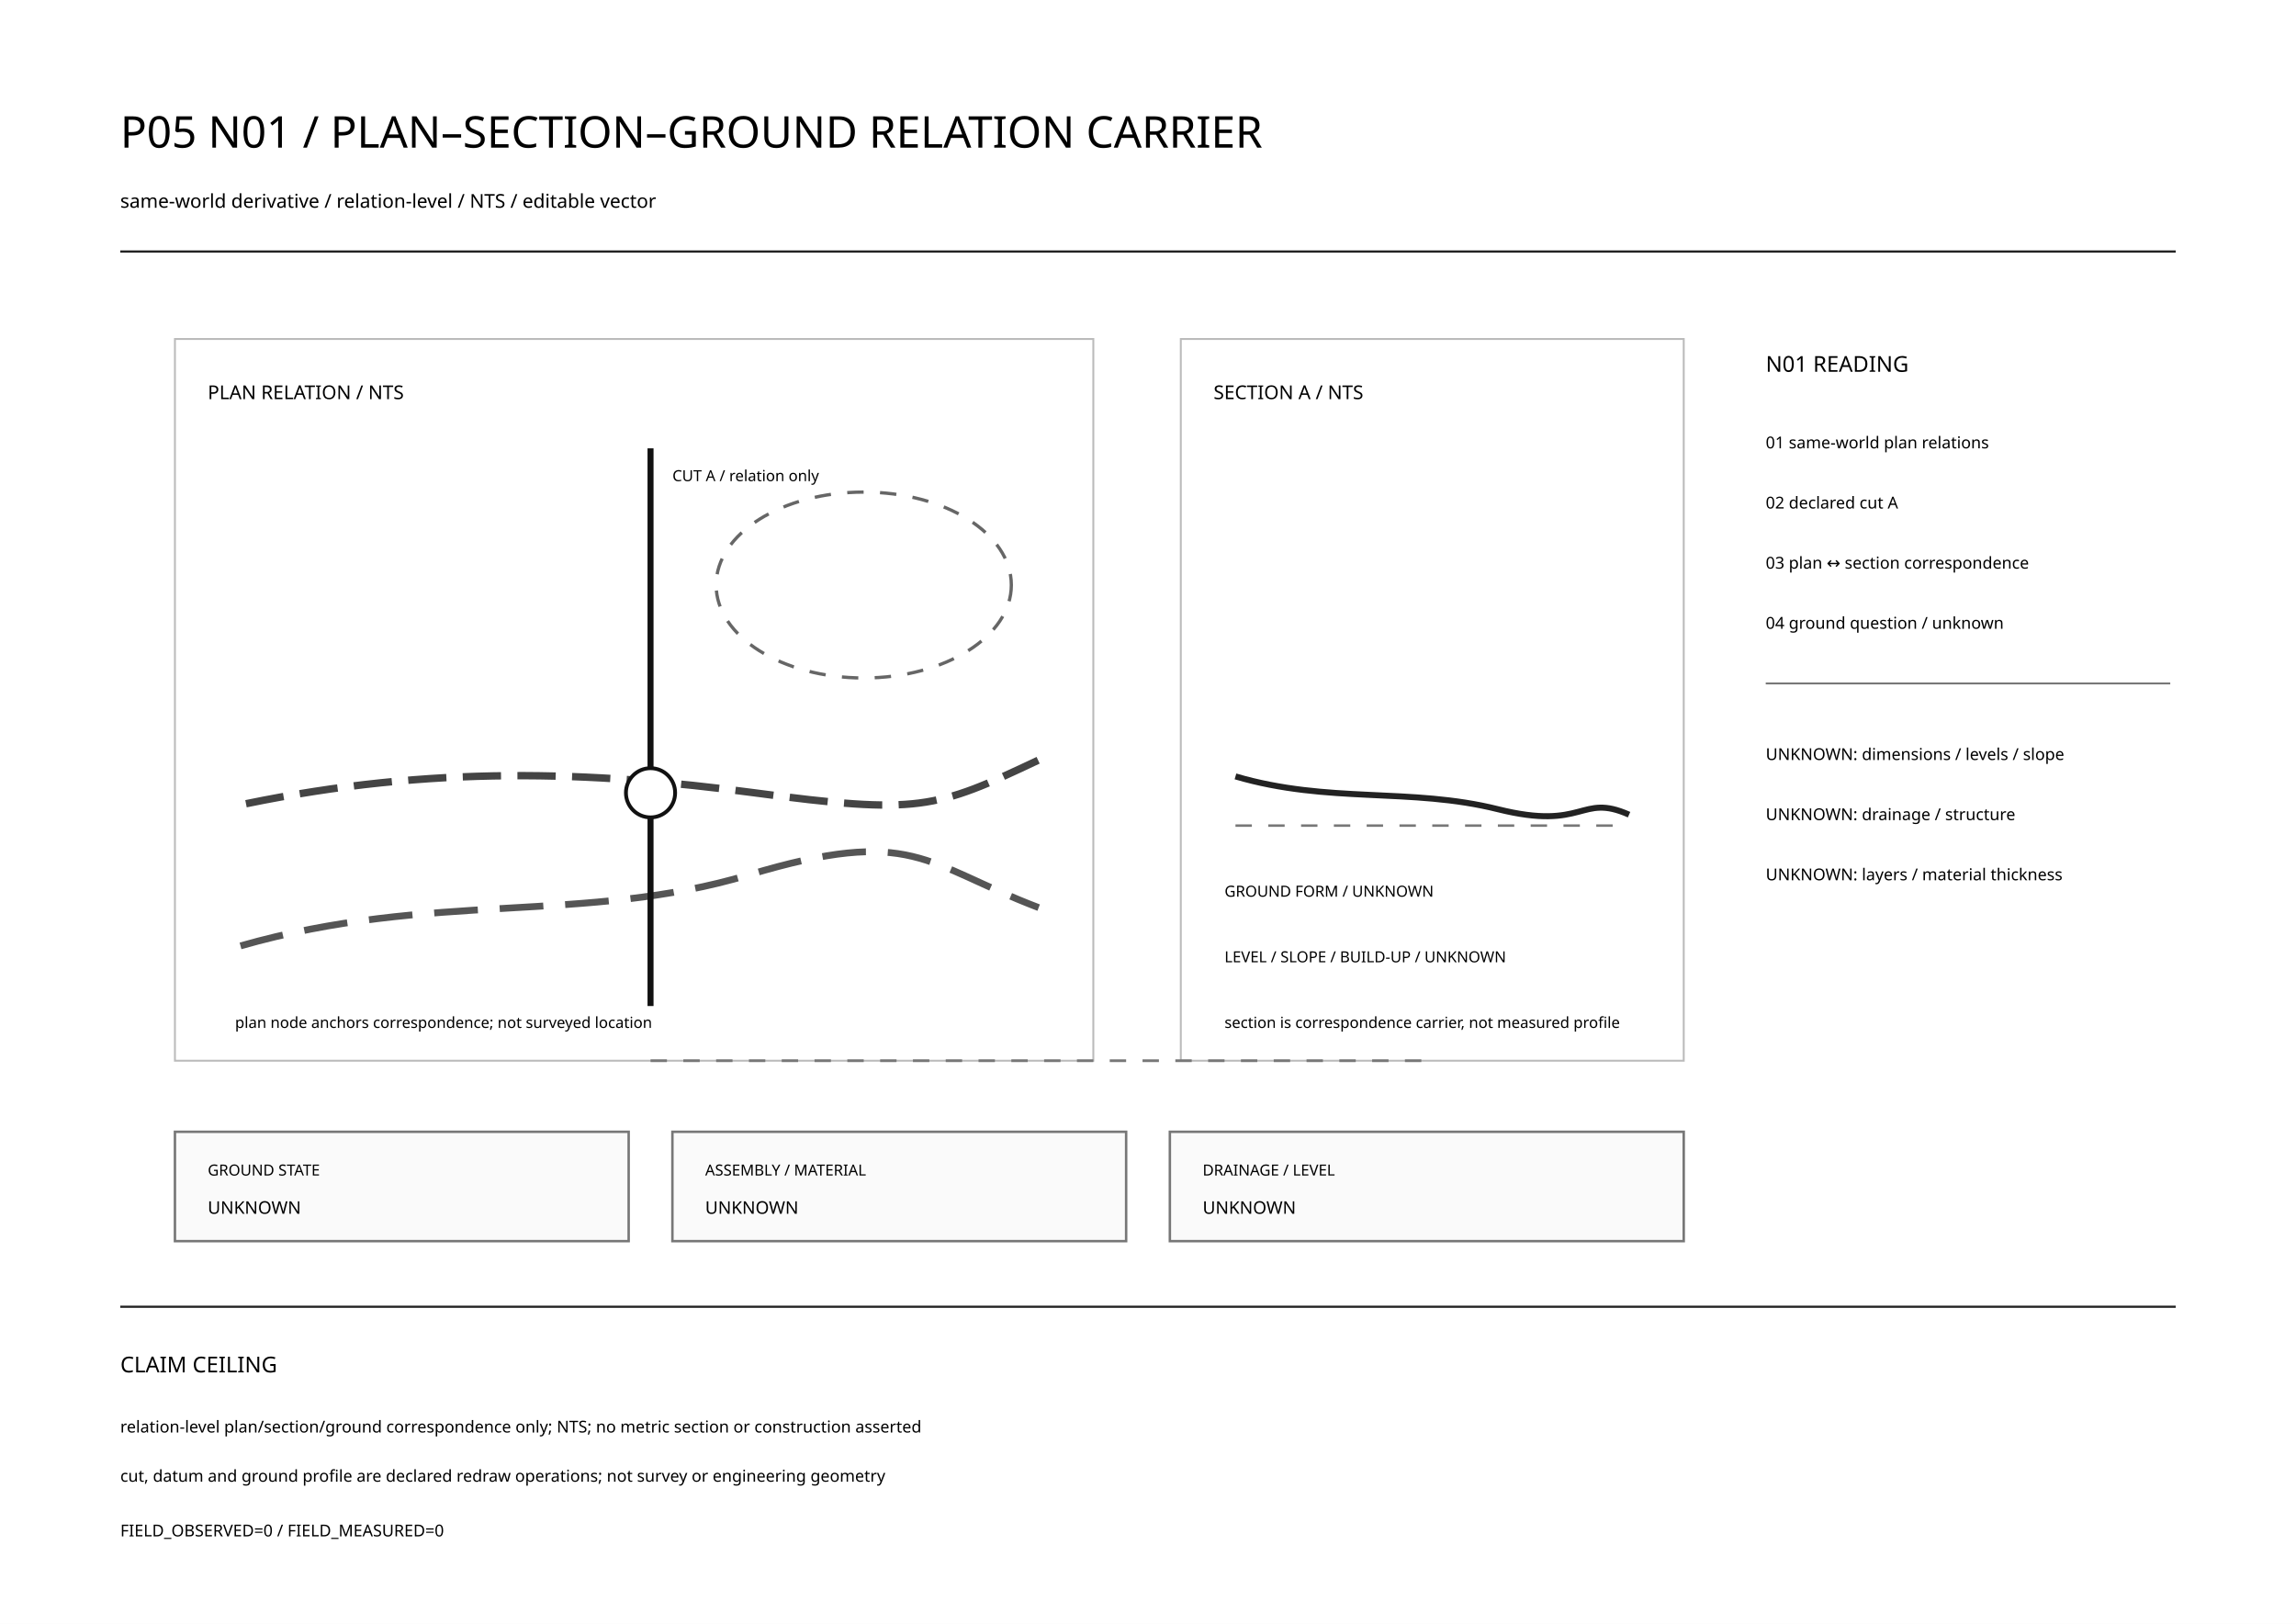
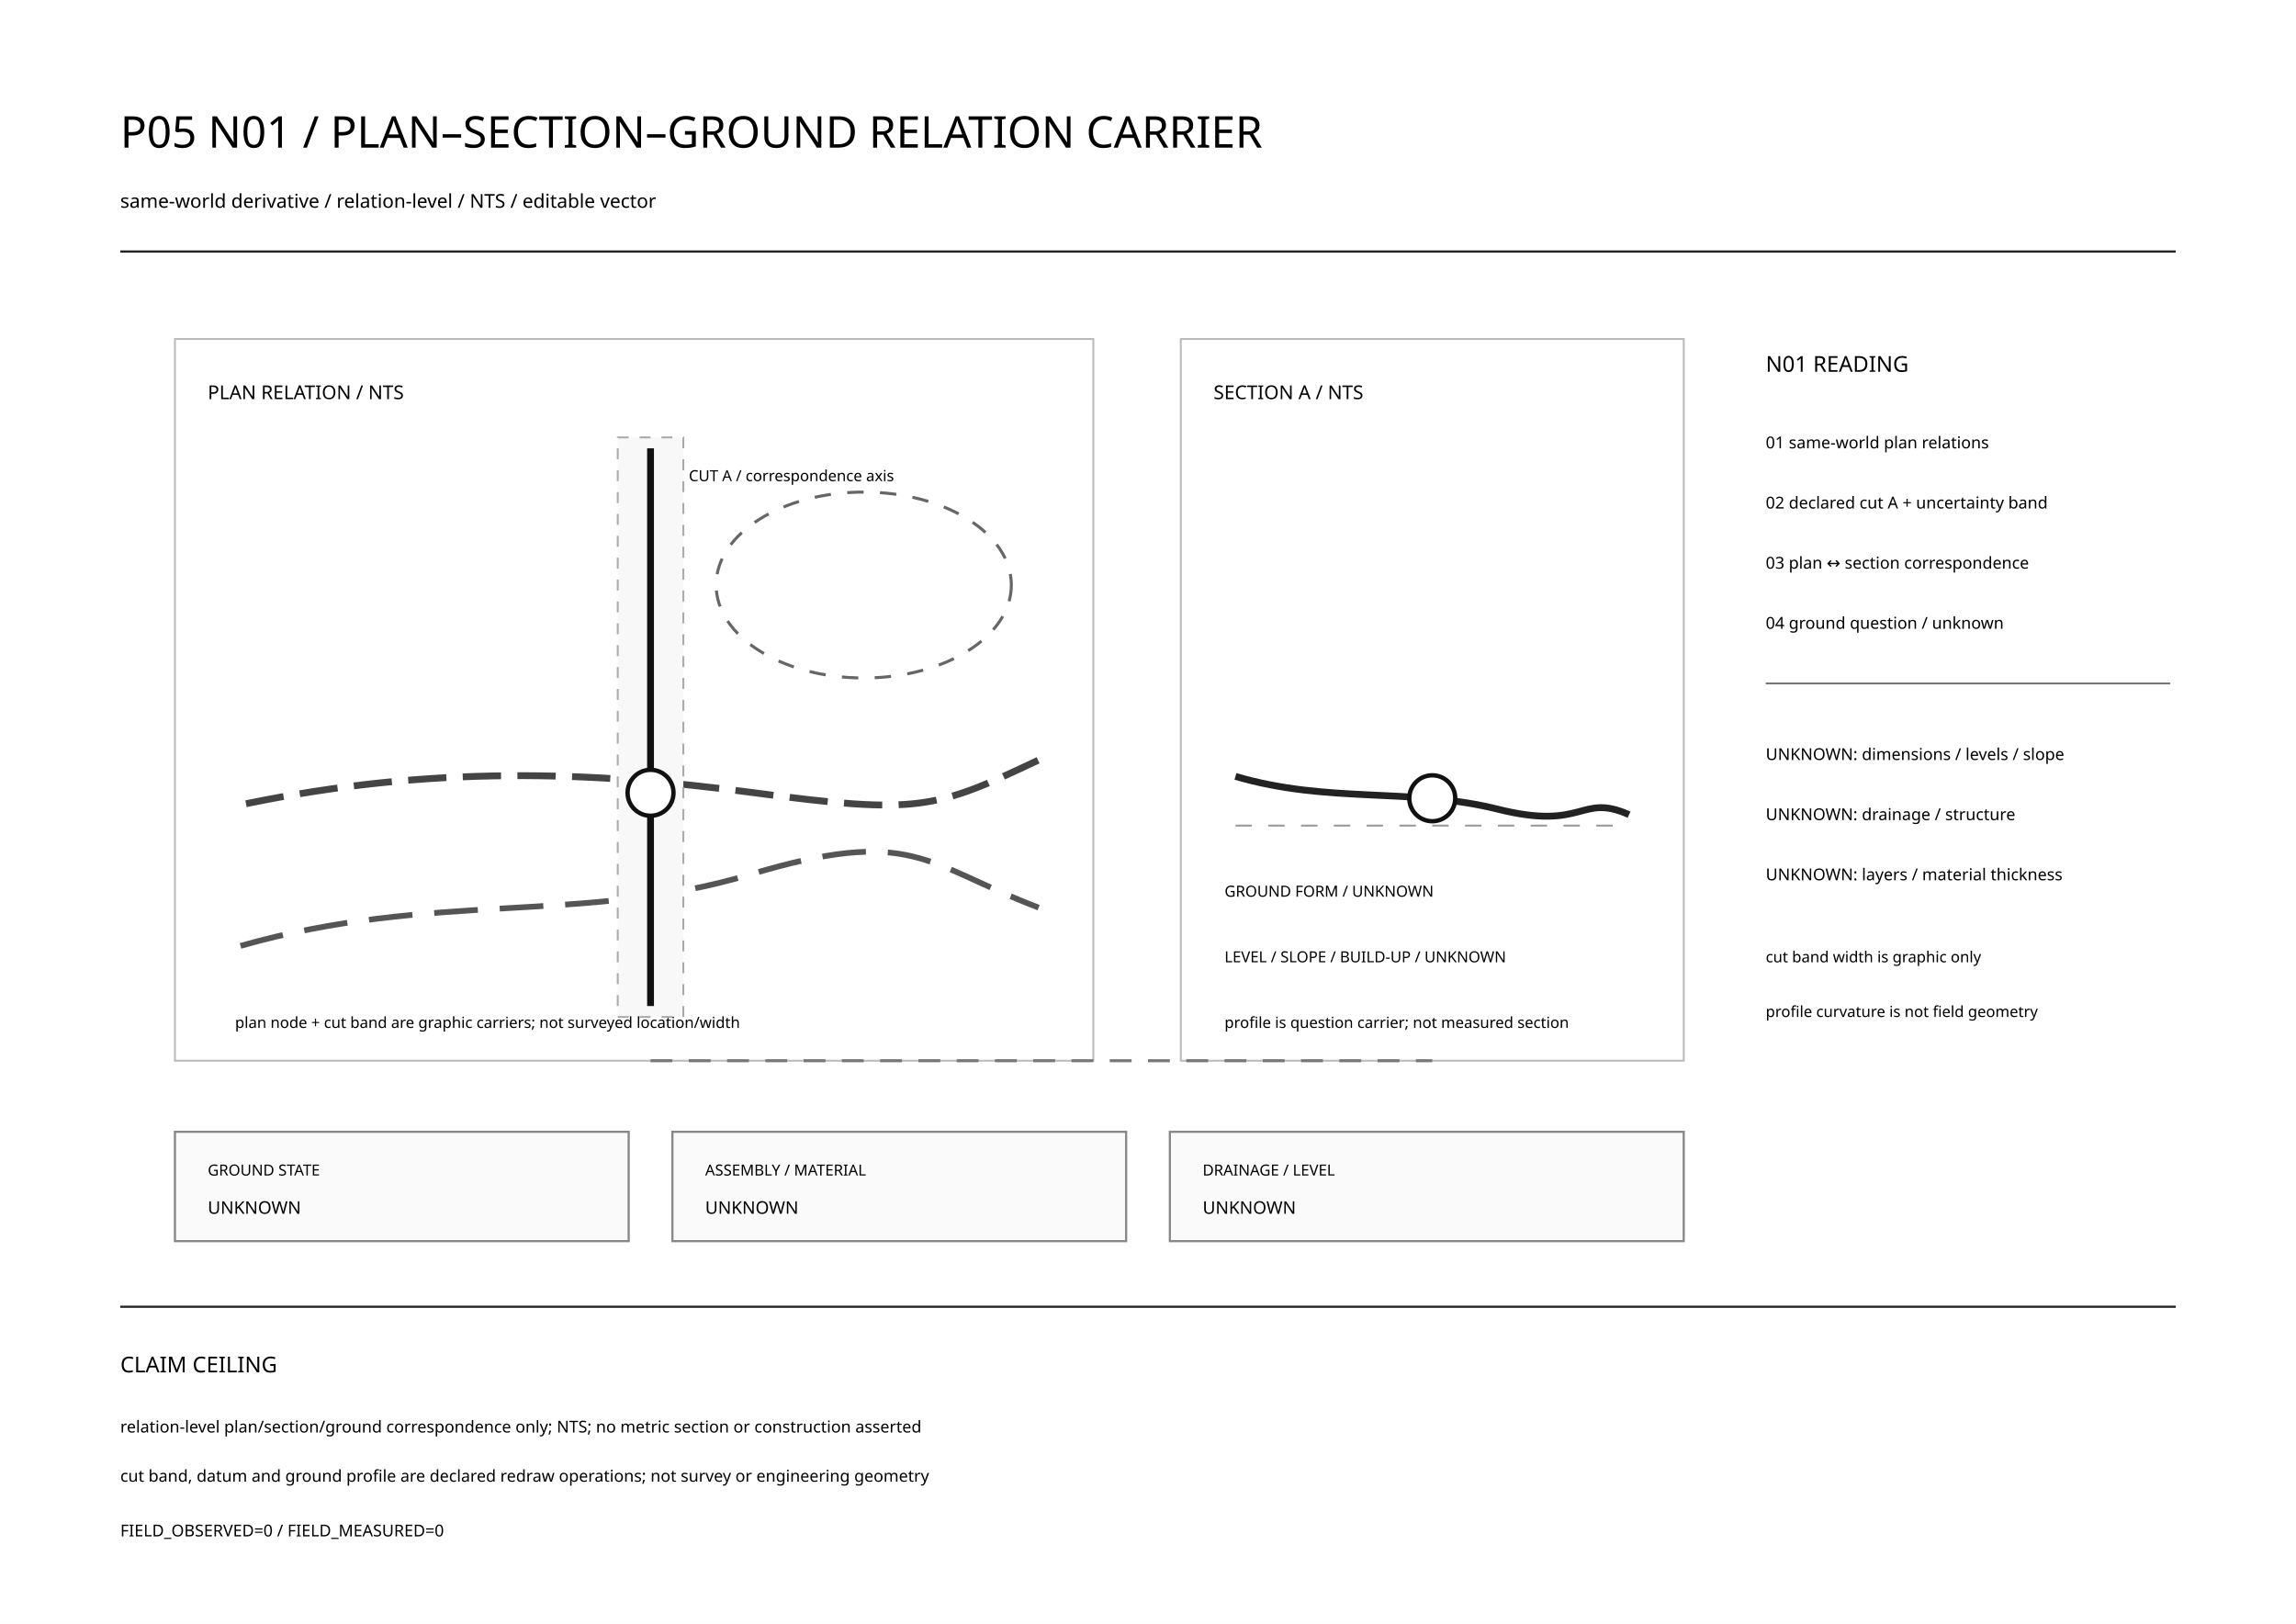
<svg xmlns="http://www.w3.org/2000/svg" width="420mm" height="297mm" viewBox="0 0 420 297">
  <rect width="420" height="297" fill="#fff" />
  <g id="L00-FRAME" font-family="sans-serif">
    <text x="22" y="27" font-size="8">P05 N01 / PLAN–SECTION–GROUND RELATION CARRIER</text>
    <text x="22" y="38" font-size="3.5">same-world derivative / relation-level / NTS / editable vector</text>
    <line x1="22" y1="46" x2="398" y2="46" stroke="#222" stroke-width="0.4" />
  </g>
  <g id="L08-FIELDS" fill="none" stroke="#bbb" stroke-width="0.35">
    <rect x="32" y="62" width="168" height="132" />
    <rect x="216" y="62" width="92" height="132" />
  </g>
  <g id="L10-PLAN" font-family="sans-serif">
    <text x="38" y="73" font-size="3.5">PLAN RELATION / NTS</text>
-     <path id="REL-ROUTE-PRIMARY-01" d="M45 147 C79 140 108 141 138 145 S171 148 190 139" fill="none" stroke="#444" stroke-width="1.35" stroke-dasharray="7 3" />
-     <path id="REL-WATER-01" d="M44 173 C79 163 107 169 137 160 S169 158 190 166" fill="none" stroke="#555" stroke-width="1.25" stroke-dasharray="8 4" />
-     <ellipse id="REL-CLUSTER-01" cx="158" cy="107" rx="27" ry="17" fill="none" stroke="#666" stroke-width="0.6" stroke-dasharray="3 3" />
-     <line id="N01-CUT-A" x1="119" y1="82" x2="119" y2="184" stroke="#111" stroke-width="1.1" />
-     <circle id="N01-PLAN-NODE" cx="119" cy="145" r="4.5" fill="#fff" stroke="#111" stroke-width="0.7" />
-     <text x="123" y="88" font-size="2.8">CUT A / relation only</text>
-     <text x="43" y="188" font-size="2.8">plan node anchors correspondence; not surveyed location</text>
+     <path id="REL-ROUTE-PRIMARY-01" d="M45 147 C79 140 108 141 138 145 S171 148 190 139" fill="none" stroke="#444" stroke-width="1.25" stroke-dasharray="7 3" />
+     <path id="REL-WATER-01" d="M44 173 C79 163 107 169 137 160 S169 158 190 166" fill="none" stroke="#555" stroke-width="1.05" stroke-dasharray="8 4" />
+     <ellipse id="REL-CLUSTER-01" cx="158" cy="107" rx="27" ry="17" fill="none" stroke="#666" stroke-width="0.55" stroke-dasharray="3 3" />
+     <rect id="N01-CUT-UNCERTAINTY" x="113" y="80" width="12" height="106" fill="#f8f8f8" stroke="#aaa" stroke-width="0.35" stroke-dasharray="2 2" />
+     <line id="N01-CUT-A" x1="119" y1="82" x2="119" y2="184" stroke="#111" stroke-width="1.25" />
+     <circle id="N01-PLAN-NODE" cx="119" cy="145" r="4.2" fill="#fff" stroke="#111" stroke-width="0.8" />
+     <text x="126" y="88" font-size="2.8">CUT A / correspondence axis</text>
+     <text x="43" y="188" font-size="2.8">plan node + cut band are graphic carriers; not surveyed location/width</text>
  </g>
  <g id="L15-SECTION" font-family="sans-serif">
    <text x="222" y="73" font-size="3.5">SECTION A / NTS</text>
-     <line id="N01-SECTION-DATUM" x1="226" y1="151" x2="298" y2="151" stroke="#777" stroke-width="0.45" stroke-dasharray="3 3" />
-     <path id="N01-GROUND-QUESTION" d="M226 142 C243 147 258 144 274 148 S289 145 298 149" fill="none" stroke="#222" stroke-width="1.1" />
-     <line id="N01-PLAN-SECTION-LINK" x1="119" y1="194" x2="262" y2="194" stroke="#777" stroke-width="0.5" stroke-dasharray="3 3" />
+     <line id="N01-SECTION-DATUM" x1="226" y1="151" x2="298" y2="151" stroke="#999" stroke-width="0.35" stroke-dasharray="3 3" />
+     <path id="N01-GROUND-QUESTION" d="M226 142 C243 147 258 144 274 148 S289 145 298 149" fill="none" stroke="#222" stroke-width="1.25" />
+     <circle id="N01-SECTION-CORRESPONDENCE" cx="262" cy="146" r="4.2" fill="#fff" stroke="#111" stroke-width="0.8" />
+     <line id="N01-PLAN-SECTION-LINK" x1="119" y1="194" x2="262" y2="194" stroke="#777" stroke-width="0.55" stroke-dasharray="4 3" />
    <text x="224" y="164" font-size="2.8">GROUND FORM / UNKNOWN</text>
    <text x="224" y="176" font-size="2.8">LEVEL / SLOPE / BUILD-UP / UNKNOWN</text>
-     <text x="224" y="188" font-size="2.8">section is correspondence carrier, not measured profile</text>
+     <text x="224" y="188" font-size="2.8">profile is question carrier; not measured section</text>
  </g>
  <g id="L20-STATE" font-family="sans-serif">
-     <rect id="N01-GROUND-STATE" x="32" y="207" width="83" height="20" fill="#fafafa" stroke="#777" stroke-width="0.45" />
+     <rect id="N01-GROUND-STATE" x="32" y="207" width="83" height="20" fill="#fafafa" stroke="#888" stroke-width="0.4" />
    <text x="38" y="215" font-size="2.8">GROUND STATE</text>
    <text x="38" y="222" font-size="3.2">UNKNOWN</text>
-     <rect id="N01-ASSEMBLY-STATE" x="123" y="207" width="83" height="20" fill="#fafafa" stroke="#777" stroke-width="0.45" />
+     <rect id="N01-ASSEMBLY-STATE" x="123" y="207" width="83" height="20" fill="#fafafa" stroke="#888" stroke-width="0.4" />
    <text x="129" y="215" font-size="2.8">ASSEMBLY / MATERIAL</text>
    <text x="129" y="222" font-size="3.2">UNKNOWN</text>
-     <rect id="N01-DRAINAGE-STATE" x="214" y="207" width="94" height="20" fill="#fafafa" stroke="#777" stroke-width="0.45" />
+     <rect id="N01-DRAINAGE-STATE" x="214" y="207" width="94" height="20" fill="#fafafa" stroke="#888" stroke-width="0.4" />
    <text x="220" y="215" font-size="2.8">DRAINAGE / LEVEL</text>
    <text x="220" y="222" font-size="3.2">UNKNOWN</text>
  </g>
  <g id="L30-READING" font-family="sans-serif">
    <text x="323" y="68" font-size="4">N01 READING</text>
    <text x="323" y="82" font-size="3">01 same-world plan relations</text>
-     <text x="323" y="93" font-size="3">02 declared cut A</text>
+     <text x="323" y="93" font-size="3">02 declared cut A + uncertainty band</text>
    <text x="323" y="104" font-size="3">03 plan ↔ section correspondence</text>
    <text x="323" y="115" font-size="3">04 ground question / unknown</text>
    <line x1="323" y1="125" x2="397" y2="125" stroke="#777" stroke-width="0.35" />
    <text x="323" y="139" font-size="3">UNKNOWN: dimensions / levels / slope</text>
    <text x="323" y="150" font-size="3">UNKNOWN: drainage / structure</text>
    <text x="323" y="161" font-size="3">UNKNOWN: layers / material thickness</text>
+     <text x="323" y="176" font-size="2.8">cut band width is graphic only</text>
+     <text x="323" y="186" font-size="2.8">profile curvature is not field geometry</text>
  </g>
  <g id="L40-CLAIM" font-family="sans-serif">
    <line x1="22" y1="239" x2="398" y2="239" stroke="#222" stroke-width="0.4" />
    <text x="22" y="251" font-size="4">CLAIM CEILING</text>
    <text x="22" y="262" font-size="3">relation-level plan/section/ground correspondence only; NTS; no metric section or construction asserted</text>
-     <text x="22" y="271" font-size="3">cut, datum and ground profile are declared redraw operations; not survey or engineering geometry</text>
+     <text x="22" y="271" font-size="3">cut band, datum and ground profile are declared redraw operations; not survey or engineering geometry</text>
    <text x="22" y="281" font-size="3">FIELD_OBSERVED=0 / FIELD_MEASURED=0</text>
  </g>
</svg>
